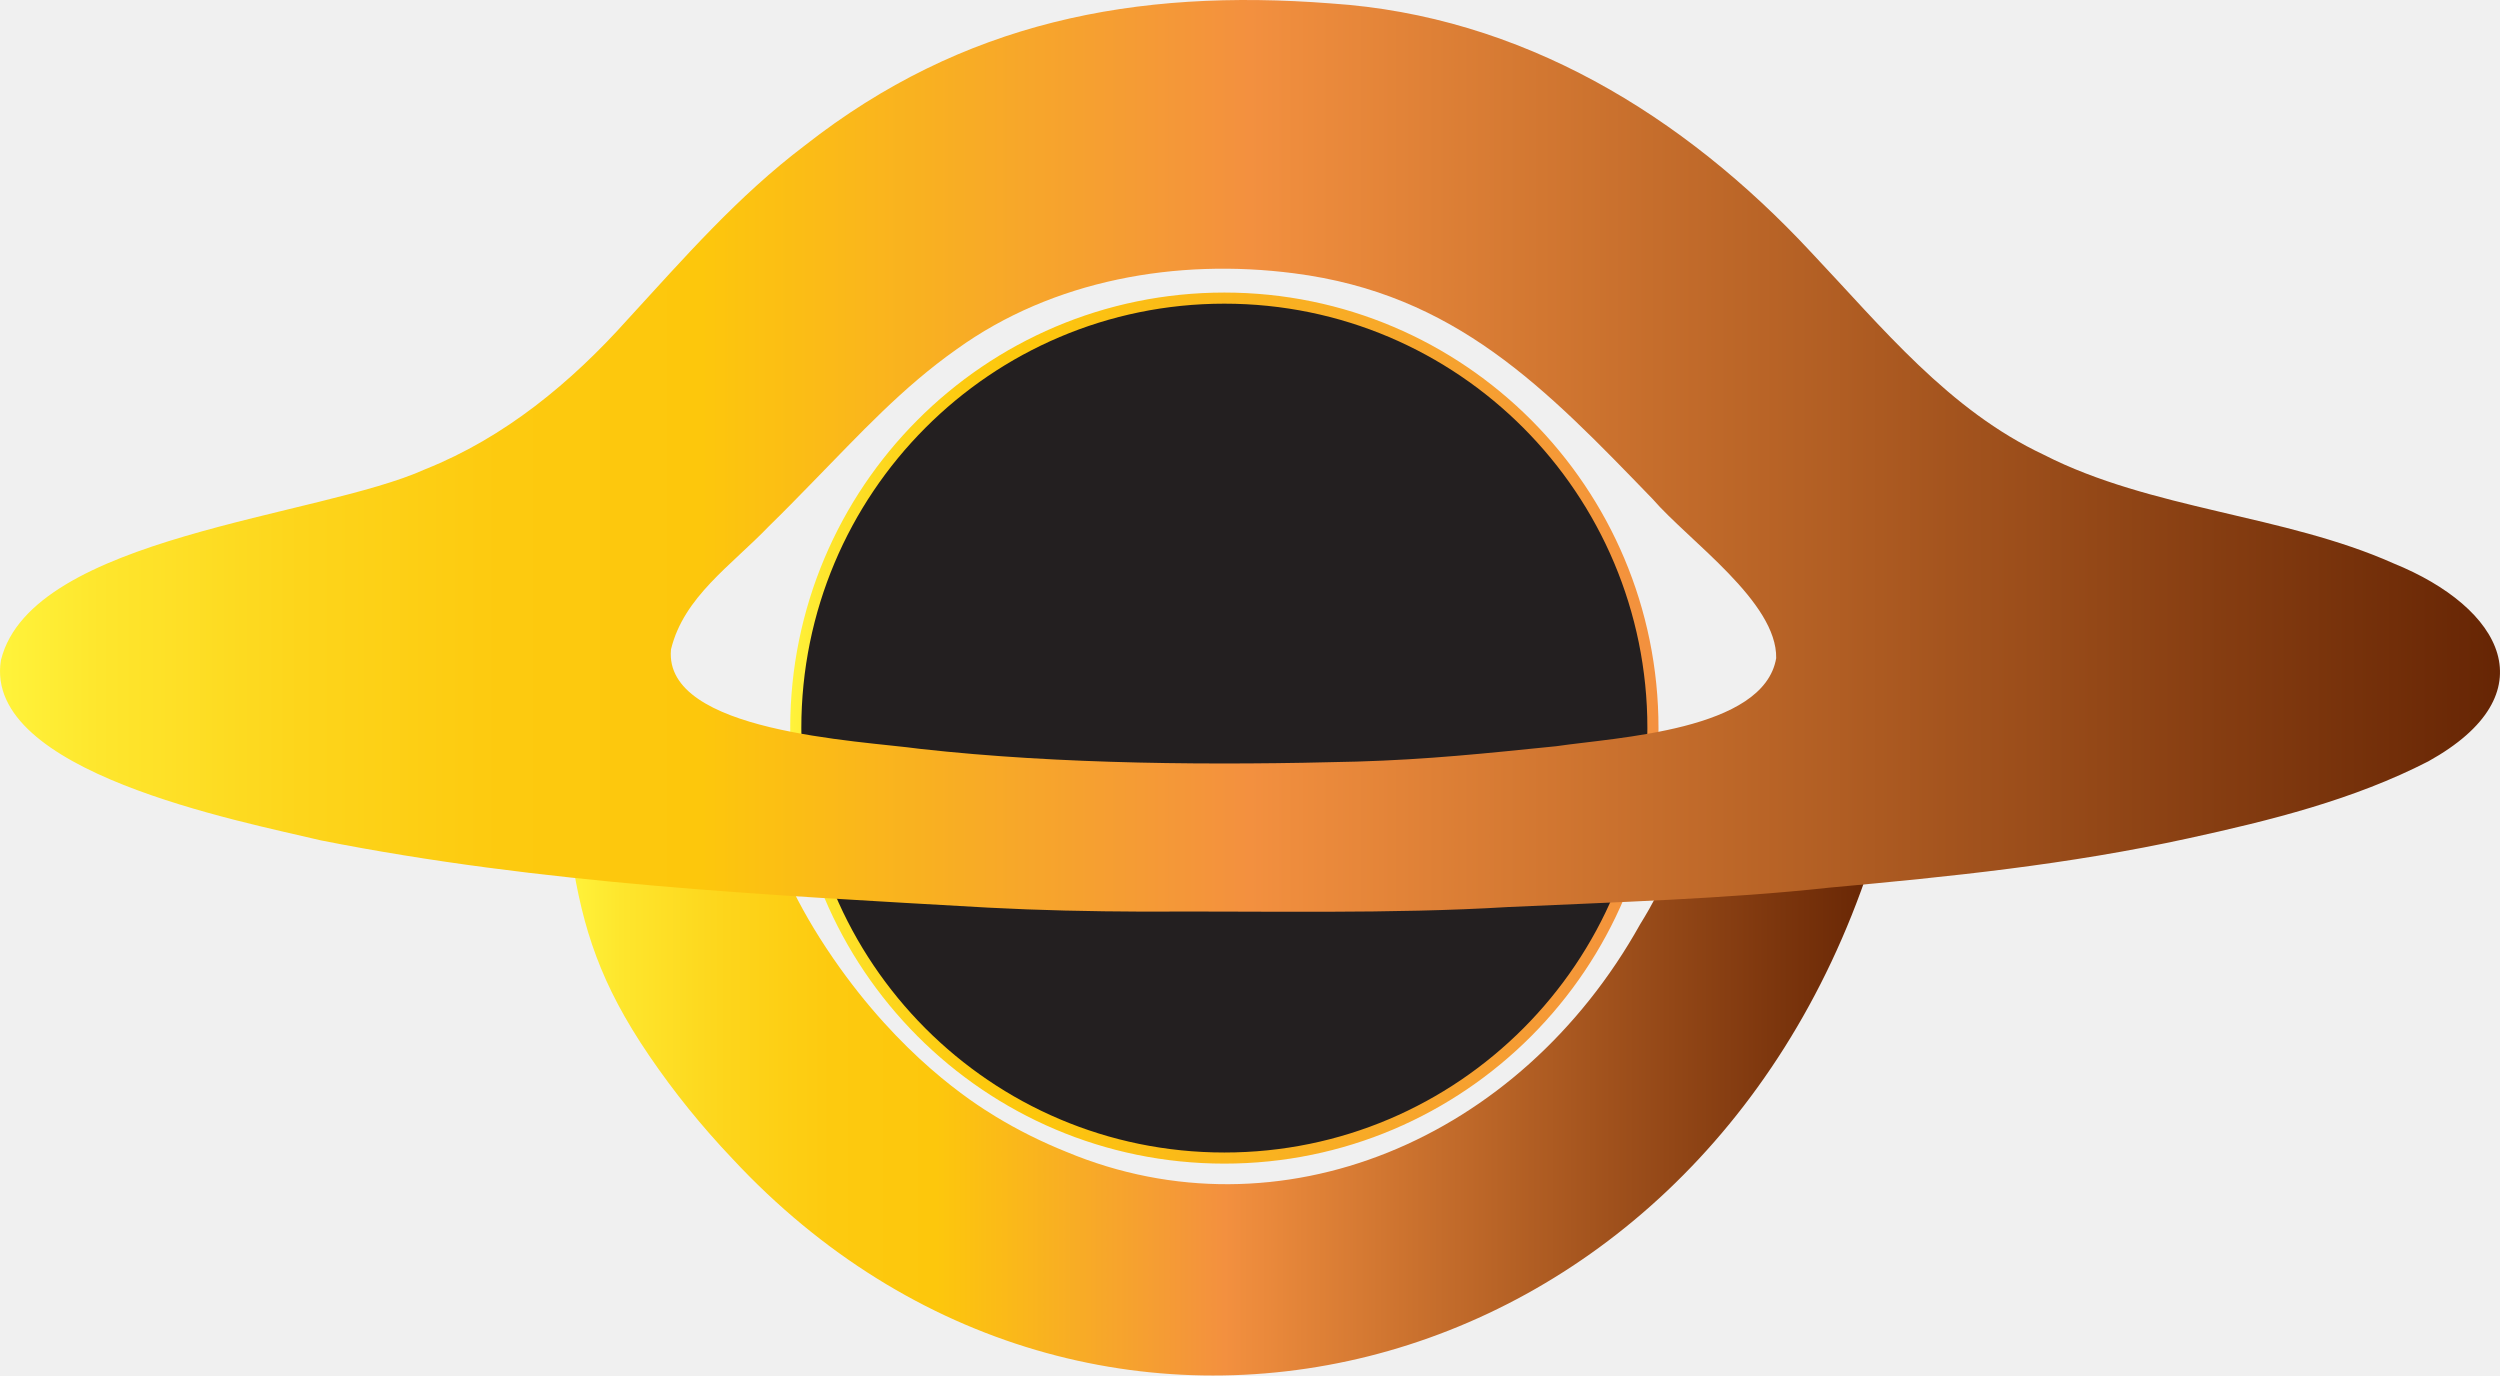
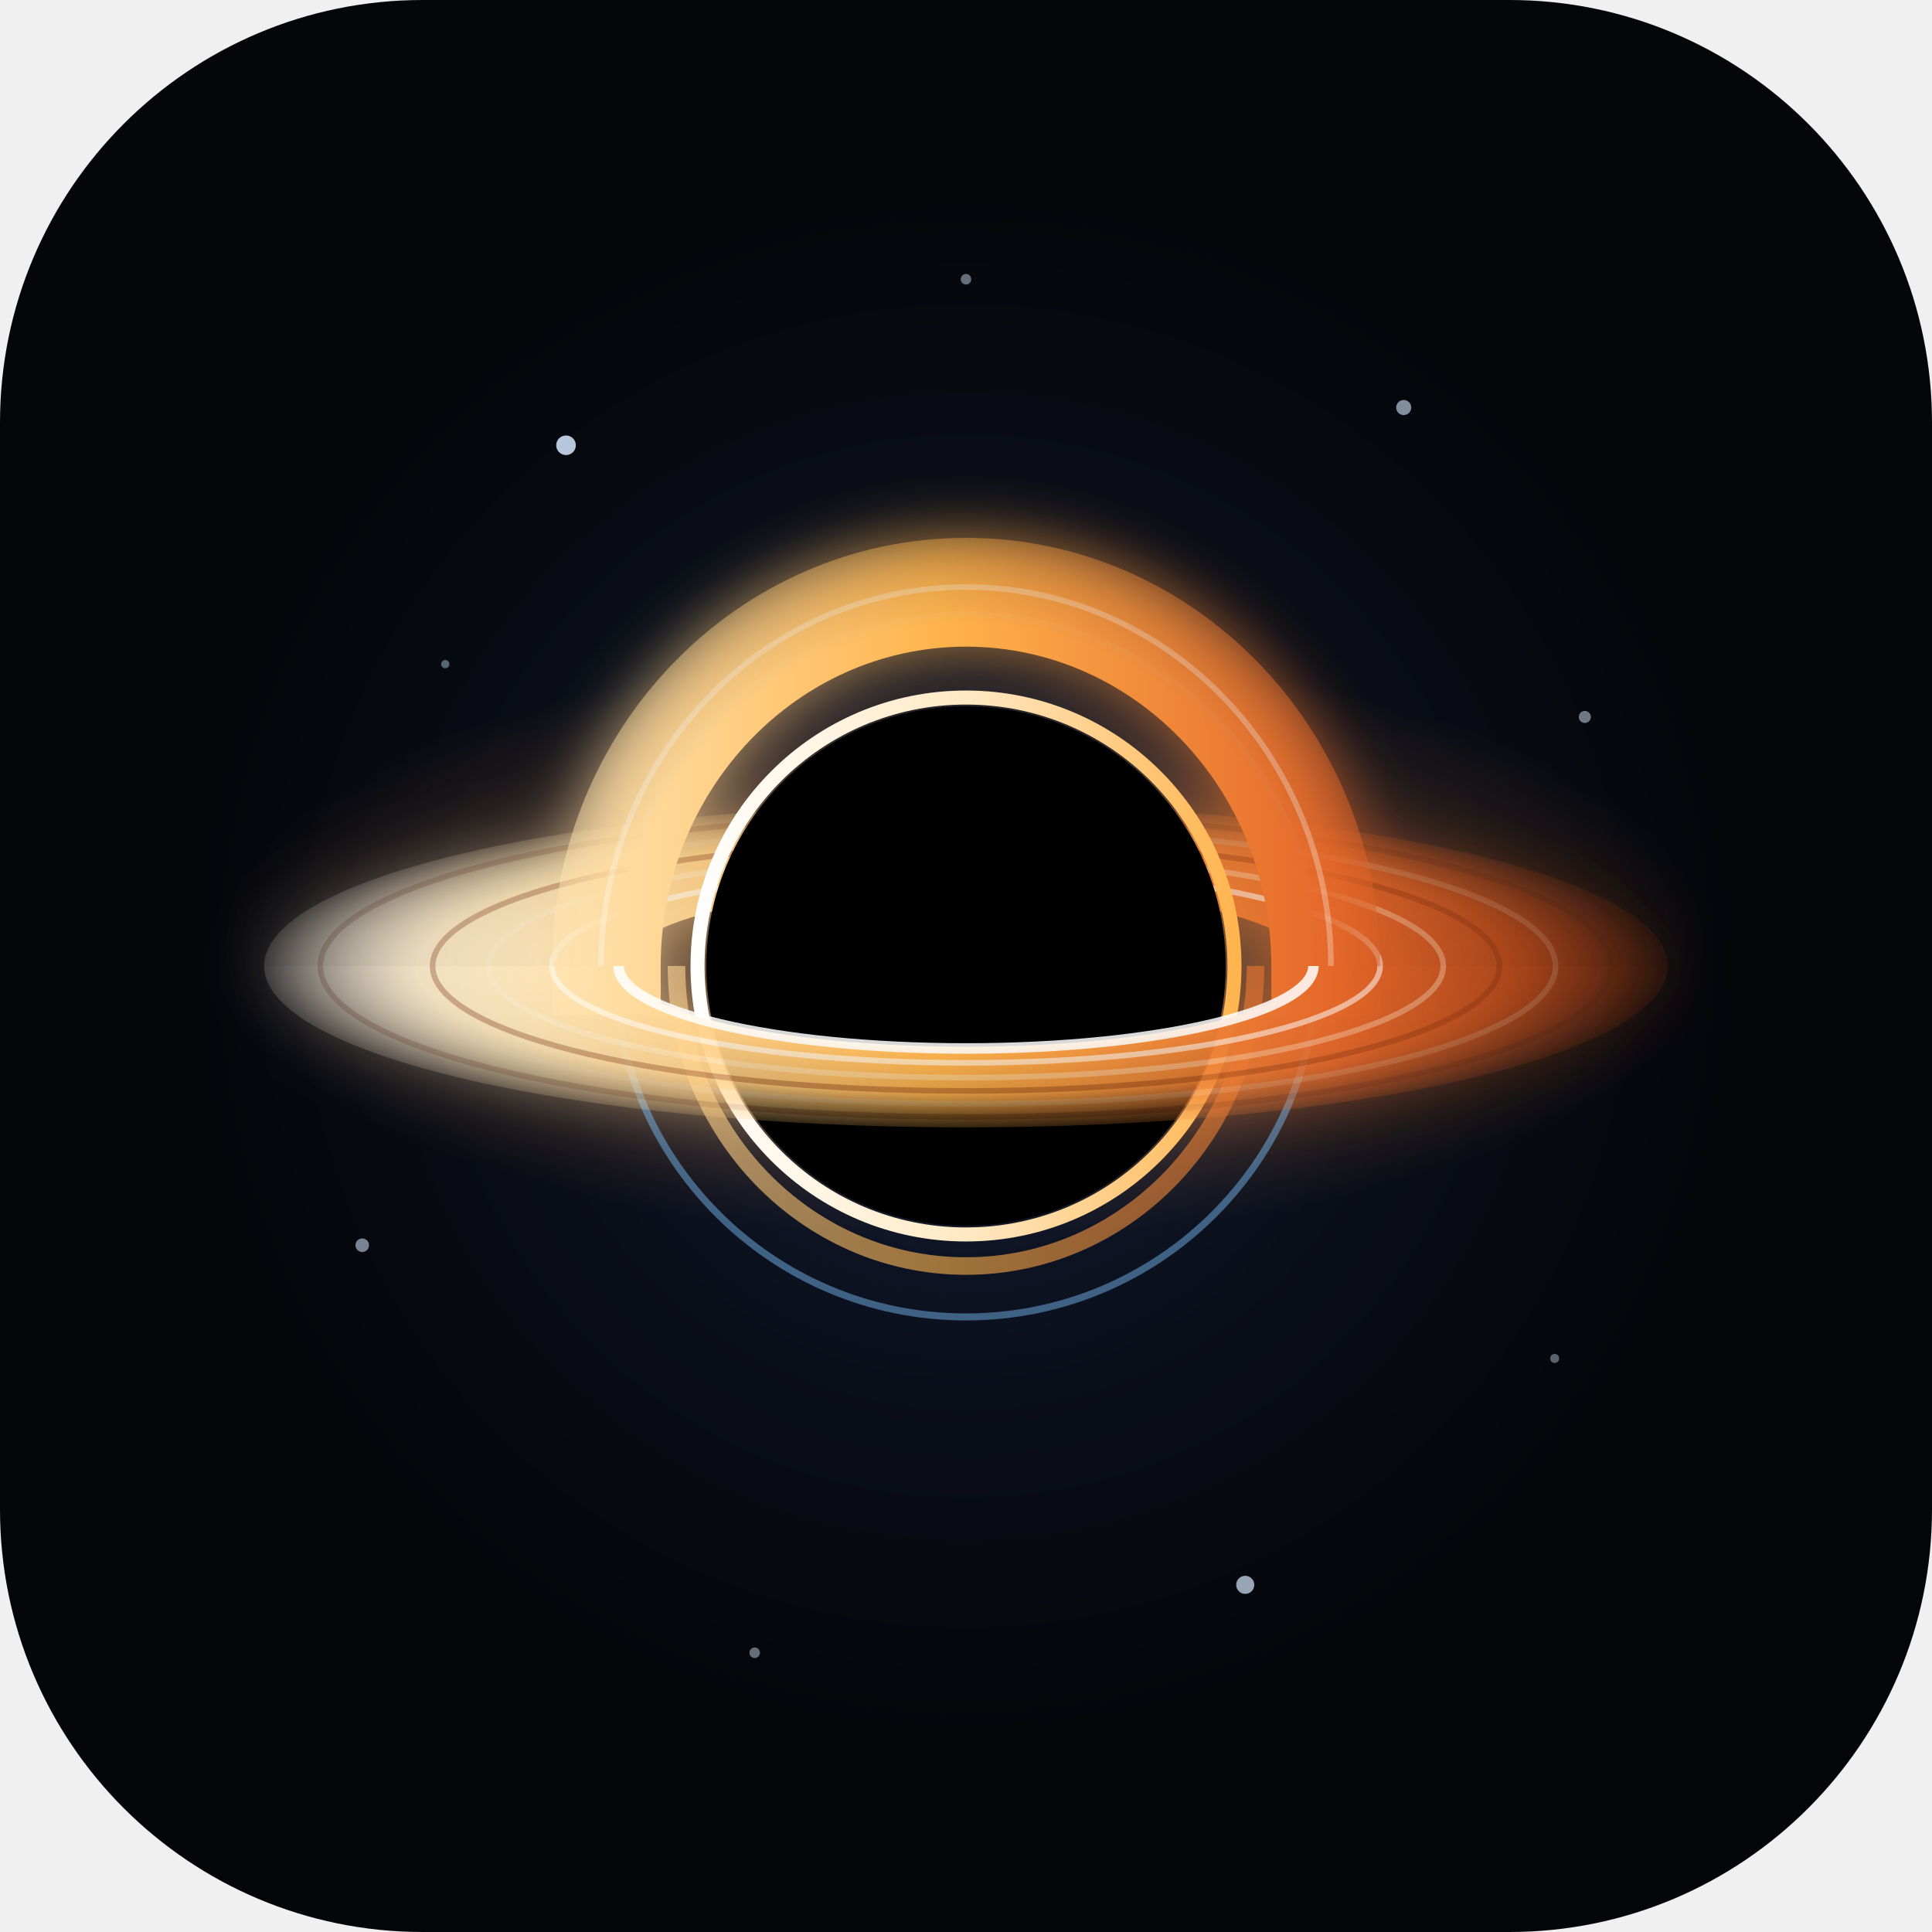
- <svg xmlns="http://www.w3.org/2000/svg" xmlns:xlink="http://www.w3.org/1999/xlink" id="Layer_1" data-name="Layer 1" viewBox="0 0 449.91 247.55">
+ <svg xmlns="http://www.w3.org/2000/svg" viewBox="0 0 512 512">
  <defs>
-     <style>
-       .cls-1 {
-         fill: url(#Black_Hole_Gradient);
-       }
- 
-       .cls-1, .cls-2 {
-         fill-rule: evenodd;
-       }
- 
-       .cls-3 {
-         fill: #231f20;
-         stroke: #231f20;
-       }
- 
-       .cls-3, .cls-4 {
-         stroke-miterlimit: 10;
-       }
- 
-       .cls-2 {
-         fill: url(#Black_Hole_Gradient-2);
-       }
- 
-       .cls-4 {
-         fill: none;
-         stroke: url(#linear-gradient);
-         stroke-width: 2px;
-       }
-     </style>
-     <linearGradient id="Black_Hole_Gradient" data-name="Black Hole Gradient" x1="102.29" y1="186.72" x2="338.48" y2="186.72" gradientUnits="userSpaceOnUse">
-       <stop offset="0" stop-color="#fff33b" />
-       <stop offset=".04" stop-color="#fee62d" />
-       <stop offset=".12" stop-color="#fdd51b" />
-       <stop offset=".2" stop-color="#fdca0f" />
-       <stop offset=".28" stop-color="#fdc70c" />
-       <stop offset=".5" stop-color="#f3903f" />
-       <stop offset="1" stop-color="#662504" />
+     <radialGradient id="space" gradientUnits="userSpaceOnUse" cx="256" cy="256" r="204">
+       <stop offset="0" stop-color="#18223d" />
+       <stop offset="0.55" stop-color="#0a0e19" />
+       <stop offset="1" stop-color="#05060a" />
+     </radialGradient>
+     <linearGradient id="doppler" x1="56" y1="0" x2="456" y2="0" gradientUnits="userSpaceOnUse">
+       <stop offset="0" stop-color="#fffaf0" />
+       <stop offset="0.2" stop-color="#ffe6b5" />
+       <stop offset="0.48" stop-color="#ffb44d" />
+       <stop offset="0.76" stop-color="#e5682a" />
+       <stop offset="1" stop-color="#8a2e0c" />
    </linearGradient>
-     <linearGradient id="linear-gradient" x1="142.21" y1="131.03" x2="298.47" y2="131.03" gradientUnits="userSpaceOnUse">
-       <stop offset="0" stop-color="#fff33b" />
-       <stop offset=".04" stop-color="#fee62d" />
-       <stop offset=".12" stop-color="#fdd51b" />
-       <stop offset=".2" stop-color="#fdca0f" />
-       <stop offset=".28" stop-color="#fdc70c" />
-       <stop offset="1" stop-color="#f3903f" />
+     <linearGradient id="ring" x1="178" y1="0" x2="334" y2="0" gradientUnits="userSpaceOnUse">
+       <stop offset="0" stop-color="#ffffff" />
+       <stop offset="0.5" stop-color="#ffe9c4" />
+       <stop offset="1" stop-color="#ffb44d" />
    </linearGradient>
-     <linearGradient id="Black_Hole_Gradient-2" data-name="Black Hole Gradient" x1="0" y1="82.05" x2="449.91" y2="82.05" xlink:href="#Black_Hole_Gradient" />
+     <radialGradient id="disk-fade" gradientUnits="userSpaceOnUse" cx="256" cy="256" r="200" gradientTransform="translate(0 196.1) scale(1 0.234)">
+       <stop offset="0.49" stop-color="#fff" />
+       <stop offset="0.78" stop-color="#d8d8d8" />
+       <stop offset="1" stop-color="#262626" />
+     </radialGradient>
+     <radialGradient id="arch-fade" gradientUnits="userSpaceOnUse" cx="256" cy="256" r="122">
+       <stop offset="0.8" stop-color="#fff" />
+       <stop offset="1" stop-color="#666" />
+     </radialGradient>
+     <radialGradient id="glow" cx="0.5" cy="0.5" r="0.5">
+       <stop offset="0" stop-color="#ffb44d" stop-opacity="0.55" />
+       <stop offset="0.6" stop-color="#ff9a4d" stop-opacity="0.18" />
+       <stop offset="1" stop-color="#ff9a4d" stop-opacity="0" />
+     </radialGradient>
+     <mask id="disk-mask" maskUnits="userSpaceOnUse" x="0" y="0" width="512" height="512">
+       <rect width="512" height="512" fill="url(#disk-fade)" />
+     </mask>
+     <mask id="arch-mask" maskUnits="userSpaceOnUse" x="0" y="0" width="512" height="512">
+       <rect width="512" height="512" fill="url(#arch-fade)" />
+     </mask>
+     <clipPath id="safe">
+       <circle cx="256" cy="256" r="203" />
+     </clipPath>
+     <clipPath id="far">
+       <rect width="512" height="256" />
+     </clipPath>
+     <clipPath id="near">
+       <rect y="256" width="512" height="256" />
+     </clipPath>
+     <filter id="blur" x="-30%" y="-60%" width="160%" height="220%">
+       <feGaussianBlur stdDeviation="9" />
+     </filter>
+     <path id="annulus" fill-rule="evenodd" d="M56 256a200 46 0 1 0 400 0a200 46 0 1 0 -400 0Z M158 256a98 23 0 1 1 196 0a98 23 0 1 1 -196 0Z" />
+     <g id="streaks" fill="none" stroke-width="1.6">
+       <ellipse cx="256" cy="256" rx="118" ry="27.6" stroke="#fff" opacity="0.55" />
+       <ellipse cx="256" cy="256" rx="136" ry="31.8" stroke="#fff3dc" opacity="0.35" />
+       <ellipse cx="256" cy="256" rx="152" ry="35.6" stroke="#7a2a0c" opacity="0.35" />
+       <ellipse cx="256" cy="256" rx="168" ry="39.3" stroke="#fff3dc" opacity="0.22" />
+       <ellipse cx="256" cy="256" rx="184" ry="43" stroke="#7a2a0c" opacity="0.3" />
+     </g>
+     <path id="arch" d="M138 270V256a118 122 0 0 1 236 0V270H343V256a87 91 0 0 0 -174 0V270Z" />
+     <path id="underarc" d="M171 256a85 88 0 0 0 170 0h-5a80 83 0 0 1 -160 0Z" />
  </defs>
-   <path class="cls-1" d="M110.39,126.67c-8.4,3.62-8.87,18.87-7.52,27.55,2.02,12.96,5.17,22.84,13.94,35.73,4.48,6.59,9.49,12.78,15.02,18.6,64.3,69.11,172.71,43.17,204.62-52.62,3.19-9.09,2.79-14.36-2.44-20.73-3.18-4.4-8.35-7.26-14.14-4.3-14.58,8.04-15.61,20.83-24.7,35.43-21.76,39.01-64.98,56.91-103.22,40.98-4.48-1.8-8.74-3.92-12.8-6.39-4.33-2.63-17.1-10.87-29.21-28.46-14.07-20.43-10.47-29.08-24.11-39.84-3.29-2.6-8.53-8.93-15.43-5.96Z" />
-   <ellipse class="cls-3" cx="220.34" cy="131.03" rx="77.13" ry="77.38" />
-   <ellipse class="cls-4" cx="220.34" cy="131.03" rx="77.13" ry="77.38" />
-   <path class="cls-2" d="M.16,118.86c-3.2,20.09,42.95,28.88,57.6,32.38,39.66,7.86,80.01,9.81,120.07,12.1,9.27.49,18.34.68,27.87.72,22.05-.12,44.49.46,65.78-.83,18.62-.86,39.08-1.44,57.78-3.49,21.64-1.96,43.09-4.16,64.57-8.87,14.71-3.21,29.75-6.94,43.19-13.86,21.79-12.1,13.42-27.65-6.31-35.64-19.6-8.74-43.63-9.68-62.86-19.51-17.15-8.05-29.05-22.86-41.97-36.52C302.94,20.69,273.78,2.87,239.57.62c-35.33-2.75-66.33,3.29-94.69,25.53-12.16,9.2-21.73,20.24-31.93,31.34-10.15,11.34-22.1,21.24-36.41,26.95C57.49,93.1,5.8,96.48.19,118.72l-.03.14ZM120.77,116.8c2.32-9.4,10.76-14.97,17.63-22.12,2.68-2.61,5.28-5.28,7.89-7.96,8.5-8.68,16.08-16.97,25.89-23.88,17.36-12.5,39.59-16.38,60.67-13.66,29.09,3.72,45.23,20.64,64.55,40.61,6.58,7.6,22.45,18.55,22.25,28.66-2.23,13.05-28.72,14.24-39.56,15.84-12.85,1.3-23.07,2.39-35.93,2.77-25.38.68-53.14.54-78.58-2.29-11.03-1.51-46.16-2.96-44.83-17.85l.02-.13Z" />
+   <rect width="512" height="512" rx="112" fill="url(#space)" />
+   <g fill="#d6e8ff">
+     <circle cx="150" cy="118" r="2.6" opacity="0.85" />
+     <circle cx="372" cy="108" r="2" opacity="0.6" />
+     <circle cx="420" cy="190" r="1.6" opacity="0.5" />
+     <circle cx="96" cy="330" r="1.8" opacity="0.55" />
+     <circle cx="330" cy="420" r="2.4" opacity="0.7" />
+     <circle cx="200" cy="438" r="1.4" opacity="0.45" />
+     <circle cx="256" cy="74" r="1.4" opacity="0.45" />
+     <circle cx="412" cy="360" r="1.2" opacity="0.4" />
+     <circle cx="118" cy="176" r="1.1" opacity="0.4" />
+   </g>
+   <g clip-path="url(#safe)">
+     <g transform="translate(256 256) scale(0.93) translate(-256 -256)">
+       <ellipse cx="256" cy="250" rx="214" ry="84" fill="url(#glow)" />
+       <g filter="url(#blur)" opacity="0.7">
+         <use href="#annulus" fill="url(#doppler)" mask="url(#disk-mask)" />
+         <use href="#arch" fill="url(#doppler)" />
+       </g>
+       <circle cx="256" cy="256" r="100" fill="none" stroke="#7cc4ff" stroke-width="2" opacity="0.45" />
+       <g clip-path="url(#far)" mask="url(#disk-mask)" opacity="0.92">
+         <use href="#annulus" fill="url(#doppler)" />
+         <use href="#streaks" />
+       </g>
+       <g mask="url(#arch-mask)">
+         <use href="#arch" fill="url(#doppler)" />
+         <path fill="none" stroke="#fff" stroke-width="1.6" opacity="0.35" d="M152 256a104 108 0 0 1 208 0" />
+       </g>
+       <use href="#underarc" fill="url(#doppler)" opacity="0.6" />
+       <circle cx="256" cy="256" r="74" fill="#000" />
+       <circle cx="256" cy="256" r="76.5" fill="none" stroke="url(#ring)" stroke-width="4" />
+       <g clip-path="url(#near)" mask="url(#disk-mask)">
+         <use href="#annulus" fill="url(#doppler)" />
+         <use href="#streaks" />
+         <ellipse cx="256" cy="256" rx="99" ry="23.5" fill="none" stroke="#fff" stroke-width="3" opacity="0.85" />
+       </g>
+     </g>
+   </g>
</svg>
